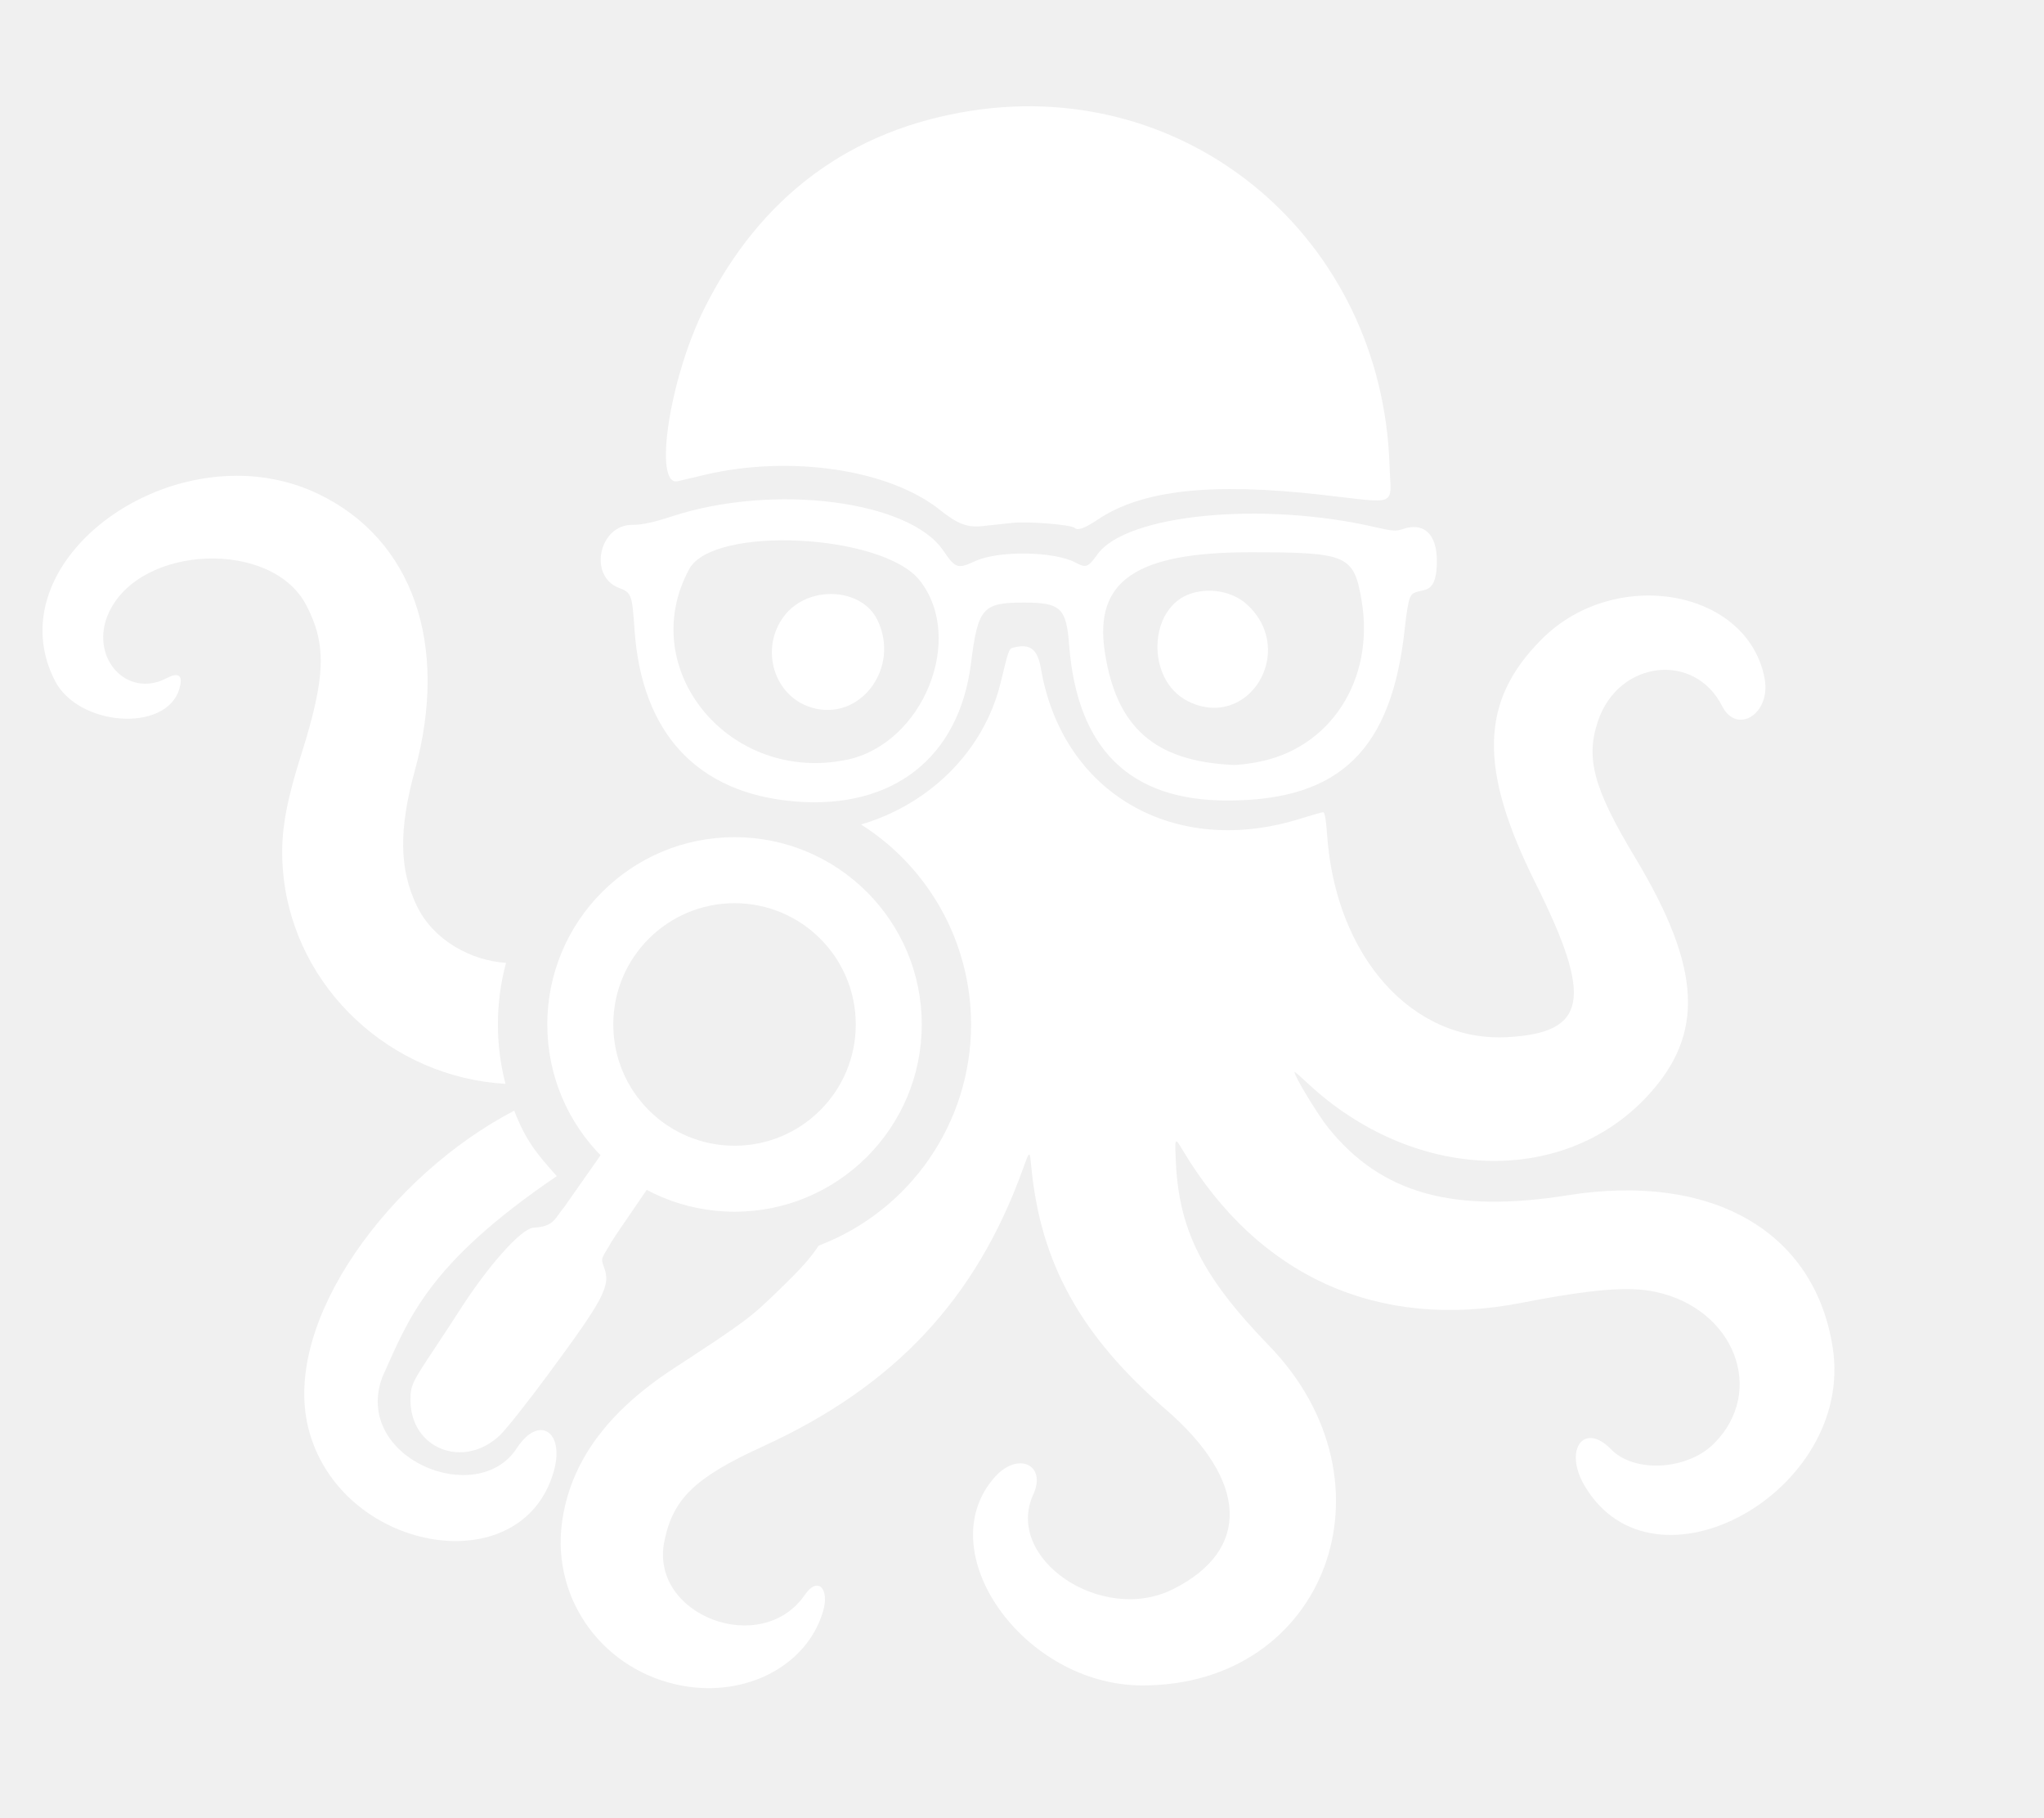
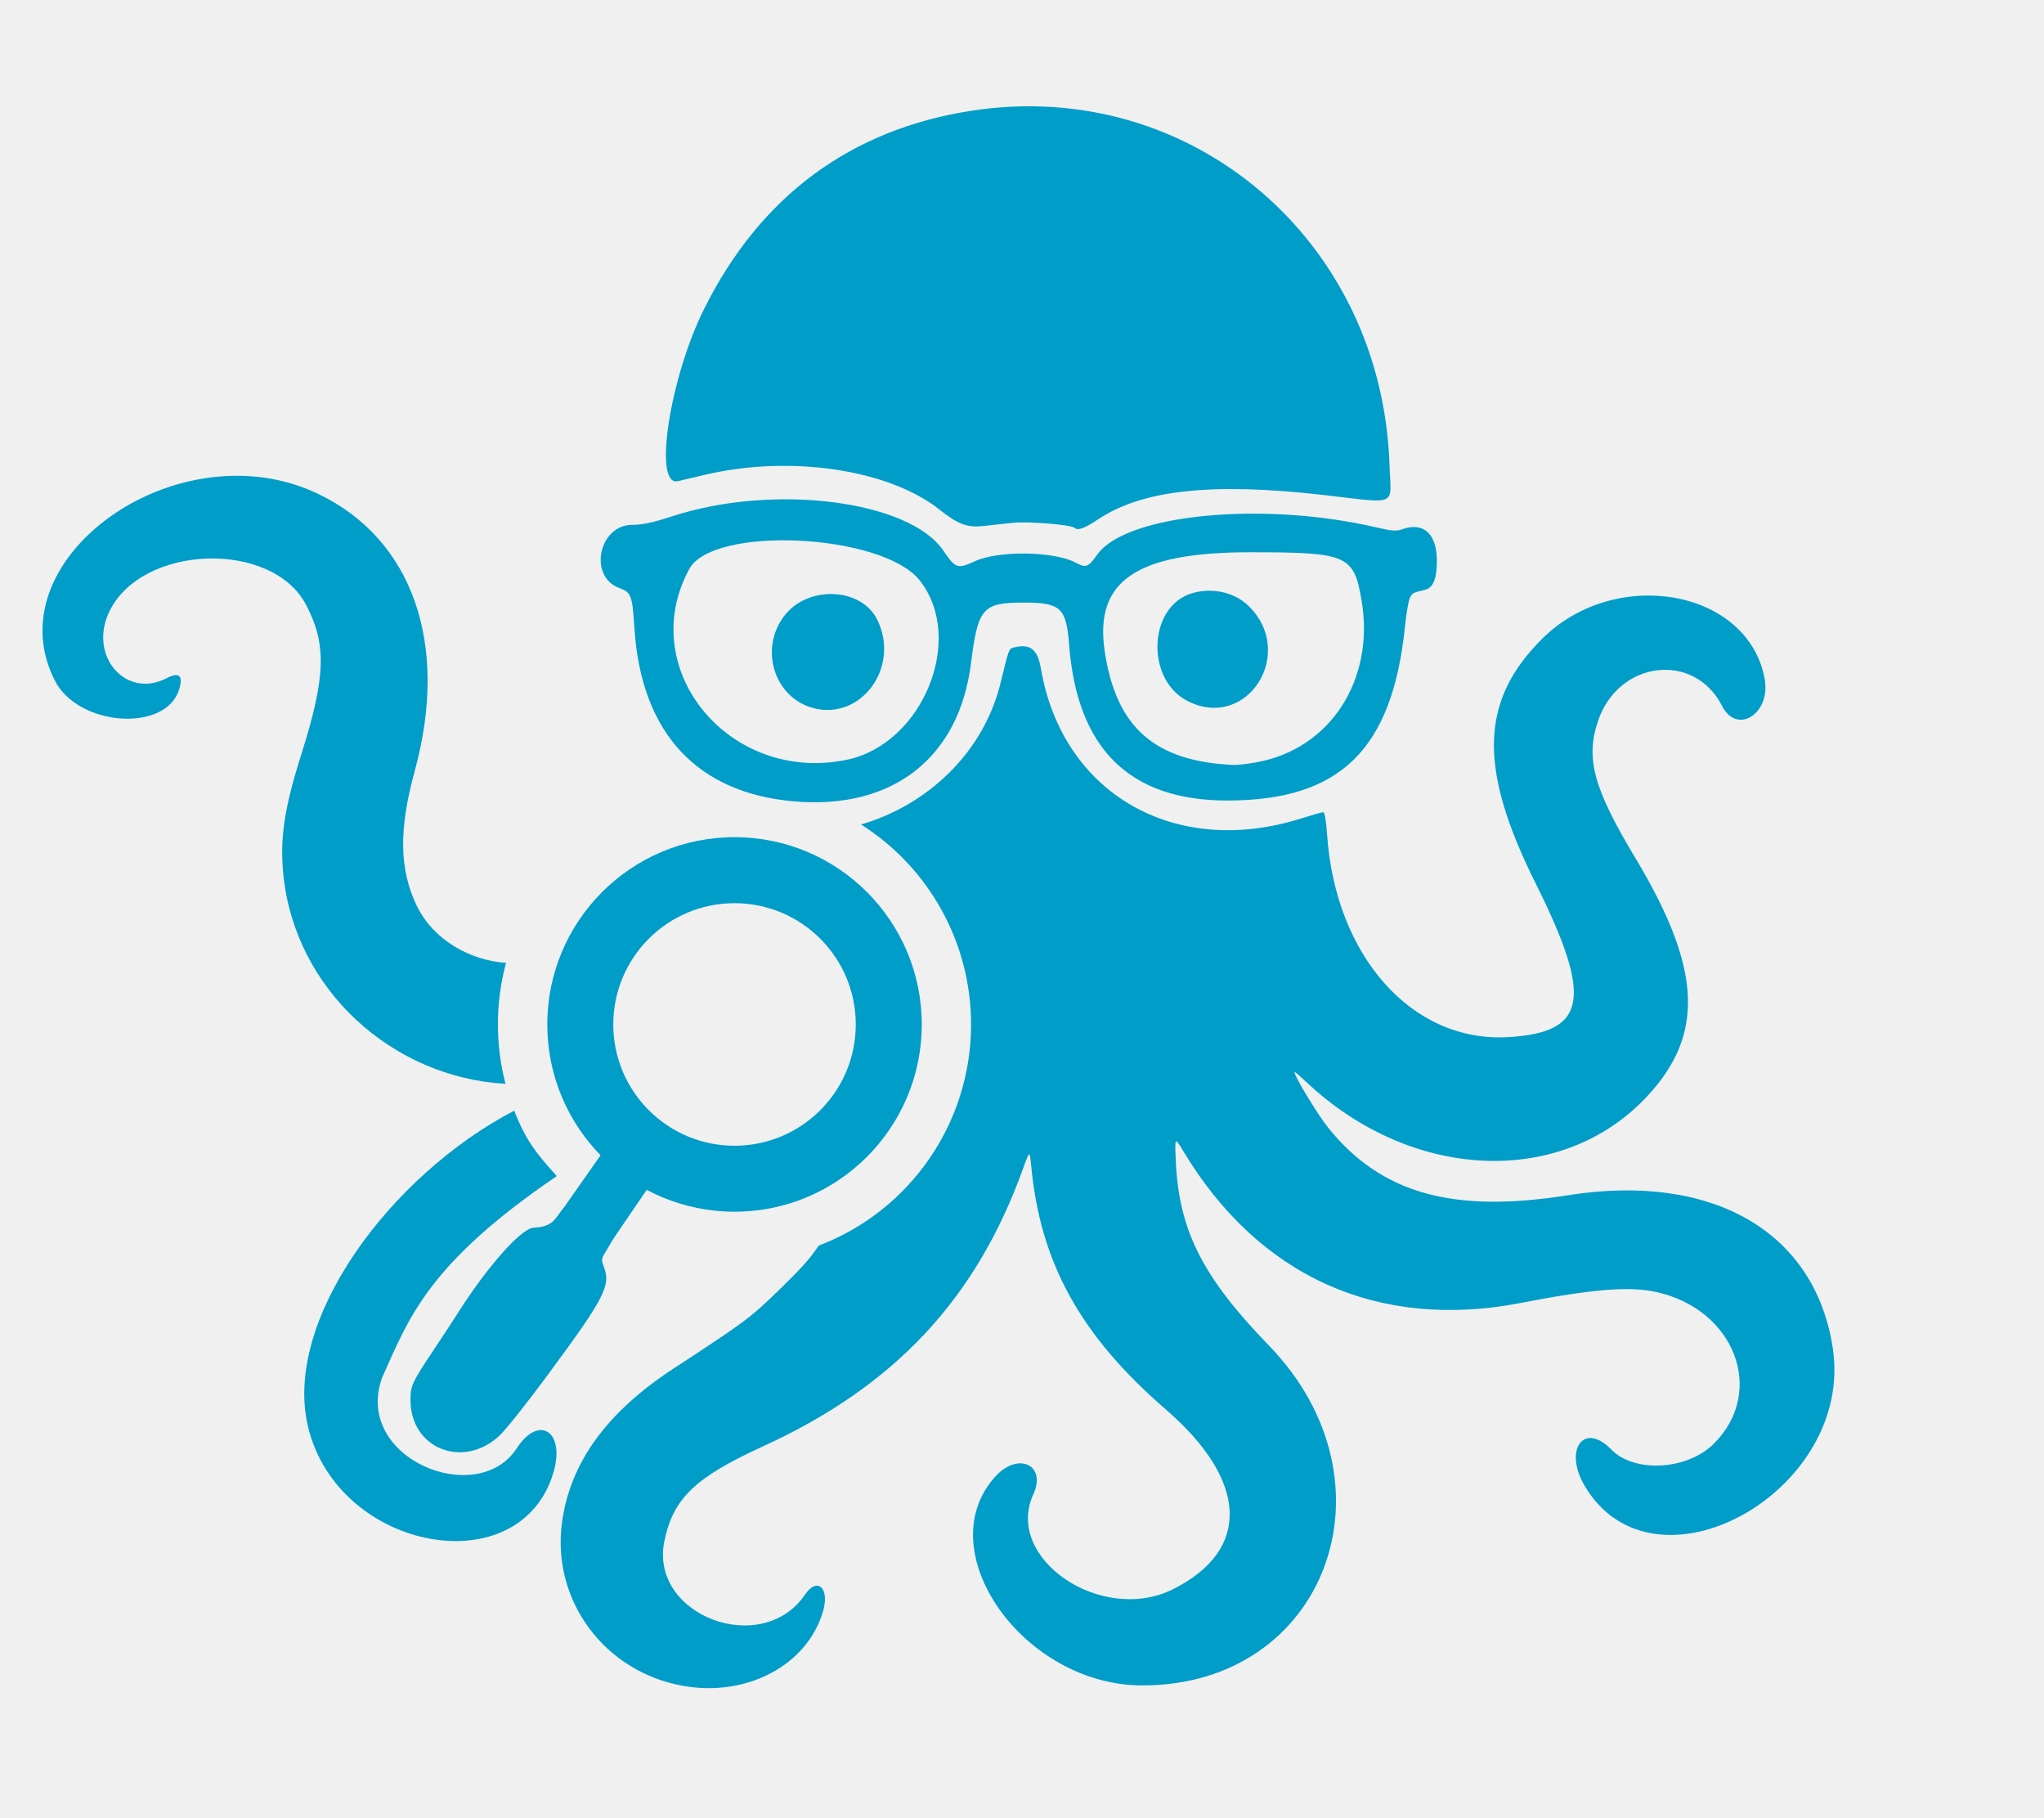
- <svg xmlns="http://www.w3.org/2000/svg" width="45mm" height="40mm" fill="#ffffff" version="1.1" viewBox="0 0 70 56" id="svg12">
+ <svg xmlns="http://www.w3.org/2000/svg" width="45mm" height="40mm" fill="#009dc9" version="1.1" viewBox="0 0 70 56" id="svg12">
  <defs id="defs12" />
  <g transform="matrix(1.0863,0,0,1.0863,-71.836,-35.394)" id="g4">
    <path d="m100.01 46.358c-0.104-0.103-1.466-0.214-1.966-0.16-0.295 0.032-0.72 0.078-0.944 0.102-0.476 0.051-0.782-0.066-1.337-0.509-1.603-1.281-4.731-1.745-7.434-1.103-0.376 0.089-0.749 0.178-0.83 0.196-0.783 0.18-0.264-3.236 0.825-5.424 1.769-3.555 4.622-5.668 8.446-6.254 6.891-1.057 12.928 4.065 13.165 11.168 0.044 1.338 0.32 1.217-2.128 0.94-3.487-0.394-5.68-0.153-7.067 0.778-0.413 0.277-0.636 0.358-0.728 0.266z" id="path1" />
    <path d="m103.58 51.819c-1.344-0.671-1.258-2.989 0.125-3.403 0.621-0.186 1.316-0.039 1.754 0.37 1.57 1.468 0.014 3.979-1.879 3.033z" id="path2" />
    <path d="m91.727 52.023c-1.201-0.348-1.66-1.862-0.876-2.891 0.744-0.977 2.436-0.905 2.938 0.124 0.734 1.505-0.535 3.21-2.062 2.768z" id="path3" />
    <path d="m91.199 54.978c-3.075-0.249-4.843-2.139-5.066-5.417-0.076-1.111-0.095-1.162-0.493-1.315-0.97-0.37-0.629-1.986 0.419-1.986 0.323 0 0.643-0.069 1.265-0.271 3.195-1.04 7.47-0.498 8.543 1.082 0.384 0.565 0.452 0.588 1.004 0.333 0.739-0.341 2.499-0.313 3.175 0.049 0.322 0.173 0.385 0.148 0.681-0.263 0.909-1.266 5.213-1.683 8.785-0.851 0.487 0.113 0.64 0.125 0.81 0.064 0.684-0.247 1.106 0.133 1.106 0.998 0 0.566-0.121 0.852-0.387 0.911-0.37 0.082-0.405 0.103-0.475 0.282-0.04 0.1-0.105 0.499-0.145 0.887-0.404 3.868-2.043 5.468-5.601 5.468-3.08 0-4.734-1.629-4.986-4.909-0.089-1.163-0.268-1.33-1.421-1.33-1.309 0-1.452 0.164-1.673 1.918-0.374 2.968-2.453 4.601-5.54 4.351zm1.624-1.313c2.401-0.498 3.751-3.818 2.3-5.654-1.167-1.476-6.512-1.74-7.264-0.359-1.718 3.157 1.271 6.778 4.964 6.012zm12.918 0.078c2.318-0.413 3.736-2.593 3.314-5.094-0.243-1.437-0.443-1.524-3.499-1.525-3.608-0.001-4.934 0.9-4.599 3.128 0.36 2.396 1.576 3.465 4.063 3.576 0.111 0.005 0.435-0.033 0.722-0.084z" id="path4" />
  </g>
  <path transform="matrix(1.0863 0 0 1.0863 -71.836 -35.394)" d="m82.34 64.724c-3.886 2.022-7.324 6.611-6.494 9.988 0.966 3.926 6.72 4.958 7.739 1.387 0.363-1.27-0.472-1.802-1.161-0.74-1.25 1.928-5.177 0.314-4.245-2.229 0.837-1.859 1.429-3.575 5.503-6.343-0.647-0.722-0.973-1.118-1.342-2.063z" id="path5" />
  <g stroke-width="1.086" id="g9">
    <path d="m22.804 36.655c-0.653-0.37-1.15-0.475-1.677-1.011l-1.789 2.55c-0.345 0.42-0.369 0.692-1.057 0.727-0.456 0.023-1.648 1.424-2.566 2.869-0.152 0.239-0.53 0.816-0.842 1.284-0.778 1.169-0.82 1.262-0.815 1.774 0.017 1.653 1.823 2.352 3.059 1.183 0.21-0.198 0.948-1.128 1.641-2.067 1.954-2.646 2.168-3.058 1.922-3.703-0.129-0.338-0.052-0.288 0.266-0.864 0.075-0.136 1.793-2.62 1.858-2.743z" id="path6" />
    <path d="m29.49 25.119a8.102 8.102 0 0 1 3.766 6.845 8.102 8.102 0 0 1-5.219 7.572c-0.301 0.46-0.644 0.823-1.333 1.494-1.013 0.986-1.15 1.089-3.653 2.725-2.281 1.492-3.534 3.226-3.806 5.272-0.354 2.66 1.452 5.095 4.137 5.58 2.193 0.396 4.268-0.706 4.805-2.553 0.232-0.797-0.194-1.19-0.617-0.571-1.487 2.178-5.343 0.709-4.817-1.834 0.302-1.458 1.052-2.177 3.375-3.239 4.502-2.058 7.294-5.037 8.903-9.496 0.129-0.358 0.188-0.518 0.222-0.498 0.026 0.02 0.04 0.153 0.062 0.387 0.309 3.32 1.688 5.816 4.615 8.347 2.819 2.438 2.915 4.807 0.249 6.146-2.445 1.228-5.799-1.042-4.792-3.242 0.465-1.016-0.522-1.474-1.306-0.606-2.288 2.532 0.956 7.139 5.032 7.146 6.296 0.011 8.891-6.949 4.34-11.641-2.26-2.33-3.073-3.93-3.183-6.268-0.041-0.875-0.041-0.875 0.243-0.401 2.585 4.314 6.684 6.161 11.573 5.214 2.437-0.472 3.687-0.575 4.609-0.379 2.707 0.577 3.796 3.402 2.003 5.194-0.915 0.915-2.728 1.017-3.522 0.199-0.932-0.96-1.638 0.013-0.907 1.249 2.375 4.015 9.247 0.196 8.497-4.721-0.609-3.988-4.128-6.014-9.077-5.228-3.938 0.626-6.383-0.061-8.195-2.303-0.376-0.466-1.193-1.822-1.16-1.916v-8.03e-4l0.002-0.002 8.03e-4 -8.04e-4h8.04e-4l8.04e-4 -8.04e-4c3.63e-4 -4.3e-5 2e-3 0 0.002 0 0.015 0 0.205 0.167 0.424 0.372 3.607 3.378 8.731 3.584 11.64 0.469 1.986-2.127 1.875-4.383-0.404-8.174-1.431-2.38-1.709-3.41-1.27-4.694 0.706-2.063 3.295-2.368 4.245-0.501 0.512 1.006 1.679 0.259 1.458-0.934-0.567-3.064-5.116-3.872-7.633-1.355-2.119 2.119-2.177 4.423-0.209 8.365 1.97 3.947 1.762 5.106-0.95 5.261-3.281 0.188-5.913-2.767-6.195-6.956-0.031-0.458-0.078-0.733-0.128-0.745-3.95e-4 -6.2e-5 -2e-3 2.7e-5 -0.002 0l-8.03e-4 -8.04e-4c-0.044 7.05e-4 -0.385 0.098-0.756 0.215-4.333 1.367-8.181-0.851-8.913-5.138-0.113-0.664-0.373-0.86-0.943-0.711-0.151 0.039-0.157 0.055-0.432 1.187-0.595 2.455-2.553 4.218-4.783 4.868z" id="path7" />
    <path d="m8.101 13.179c-4.081 0.004-7.947 3.609-6.226 7.006 0.802 1.583 3.816 1.794 4.264 0.298 0.14-0.467-0.008-0.596-0.432-0.375-1.392 0.725-2.683-0.756-1.971-2.263 1.095-2.319 5.572-2.483 6.746-0.248 0.71 1.352 0.675 2.462-0.158 5.101-0.593 1.879-0.746 2.902-0.619 4.15 0.397 3.9 3.705 6.928 7.606 7.149a8.102 8.102 0 0 1-0.26-2.035 8.102 8.102 0 0 1 0.279-2.107c-1.202-0.077-2.487-0.771-3.056-1.953-0.602-1.252-0.622-2.606-0.068-4.628 1.186-4.328-0.073-7.93-3.313-9.477-0.898-0.429-1.852-0.62-2.793-0.619z" id="path9" />
  </g>
  <g id="g12">
    <path d="m25.155 25.552a6.411 6.411 0 0 0-6.412 6.412 6.411 6.411 0 0 0 6.412 6.411 6.411 6.411 0 0 0 6.412-6.411 6.411 6.411 0 0 0-6.412-6.412zm0 2.26a4.152 4.152 0 0 1 4.152 4.152 4.152 4.152 0 0 1-4.152 4.152 4.152 4.152 0 0 1-4.152-4.152 4.152 4.152 0 0 1 4.152-4.152z" id="path11" />
  </g>
</svg>
